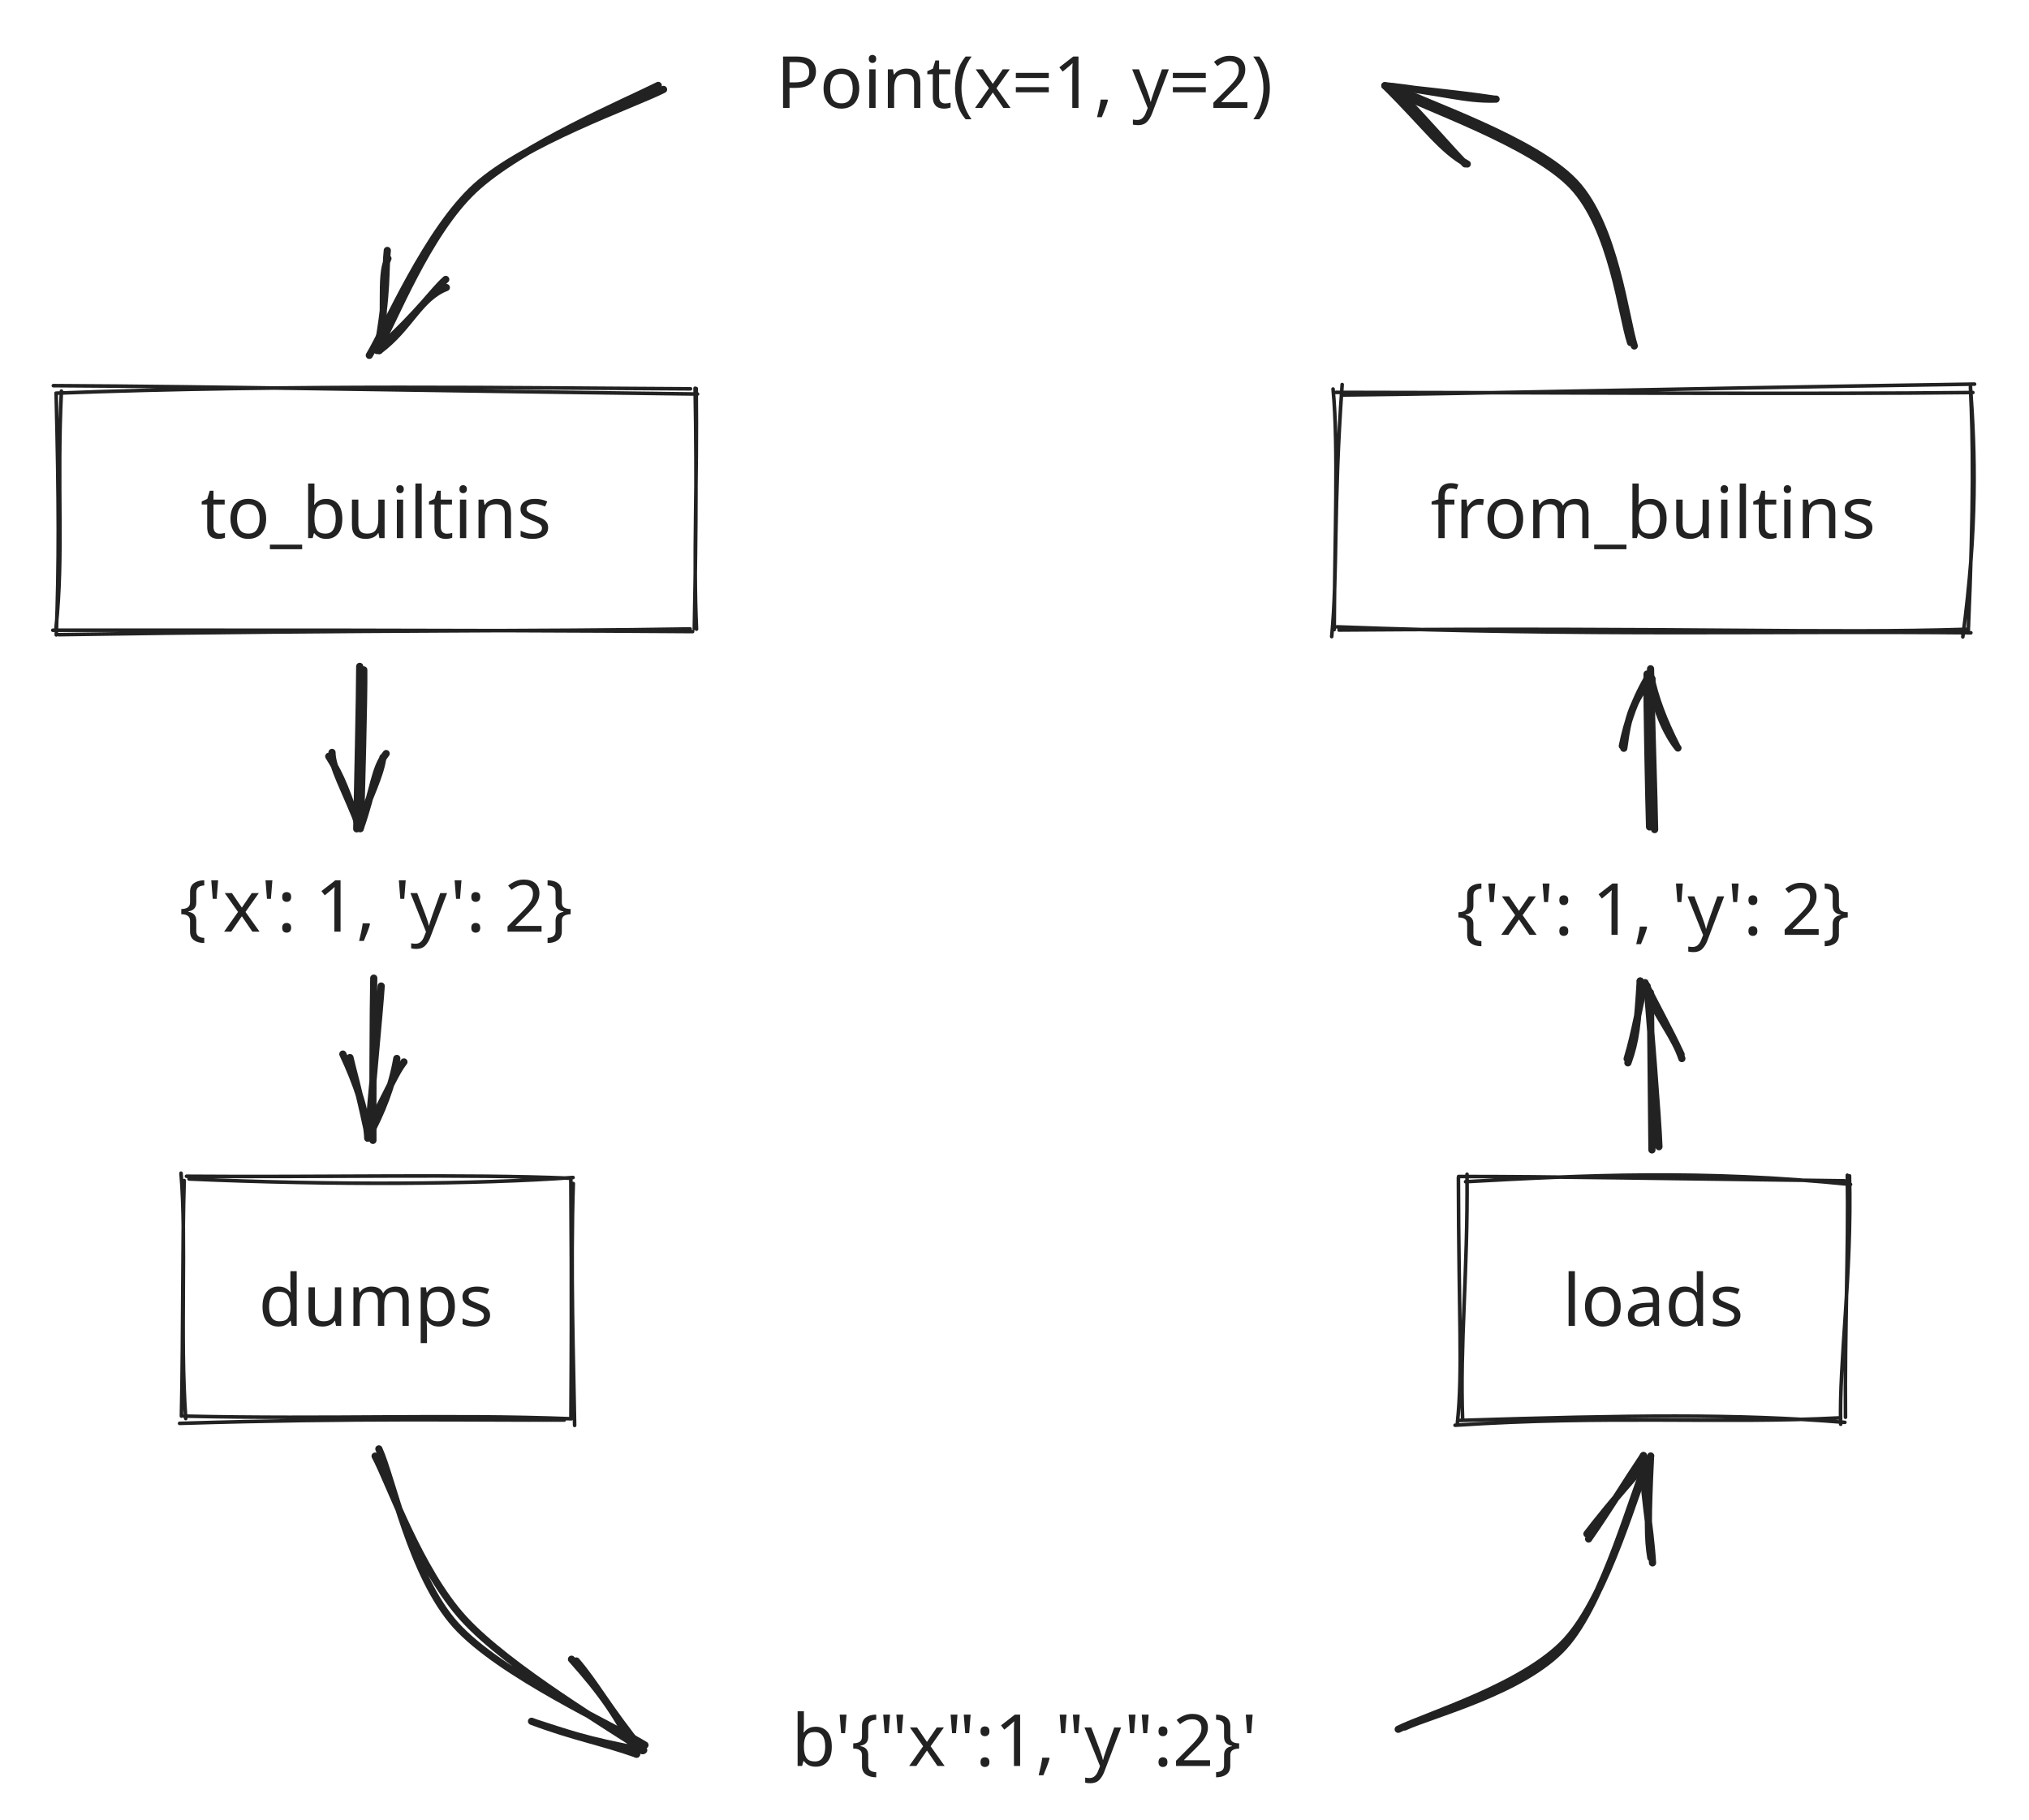
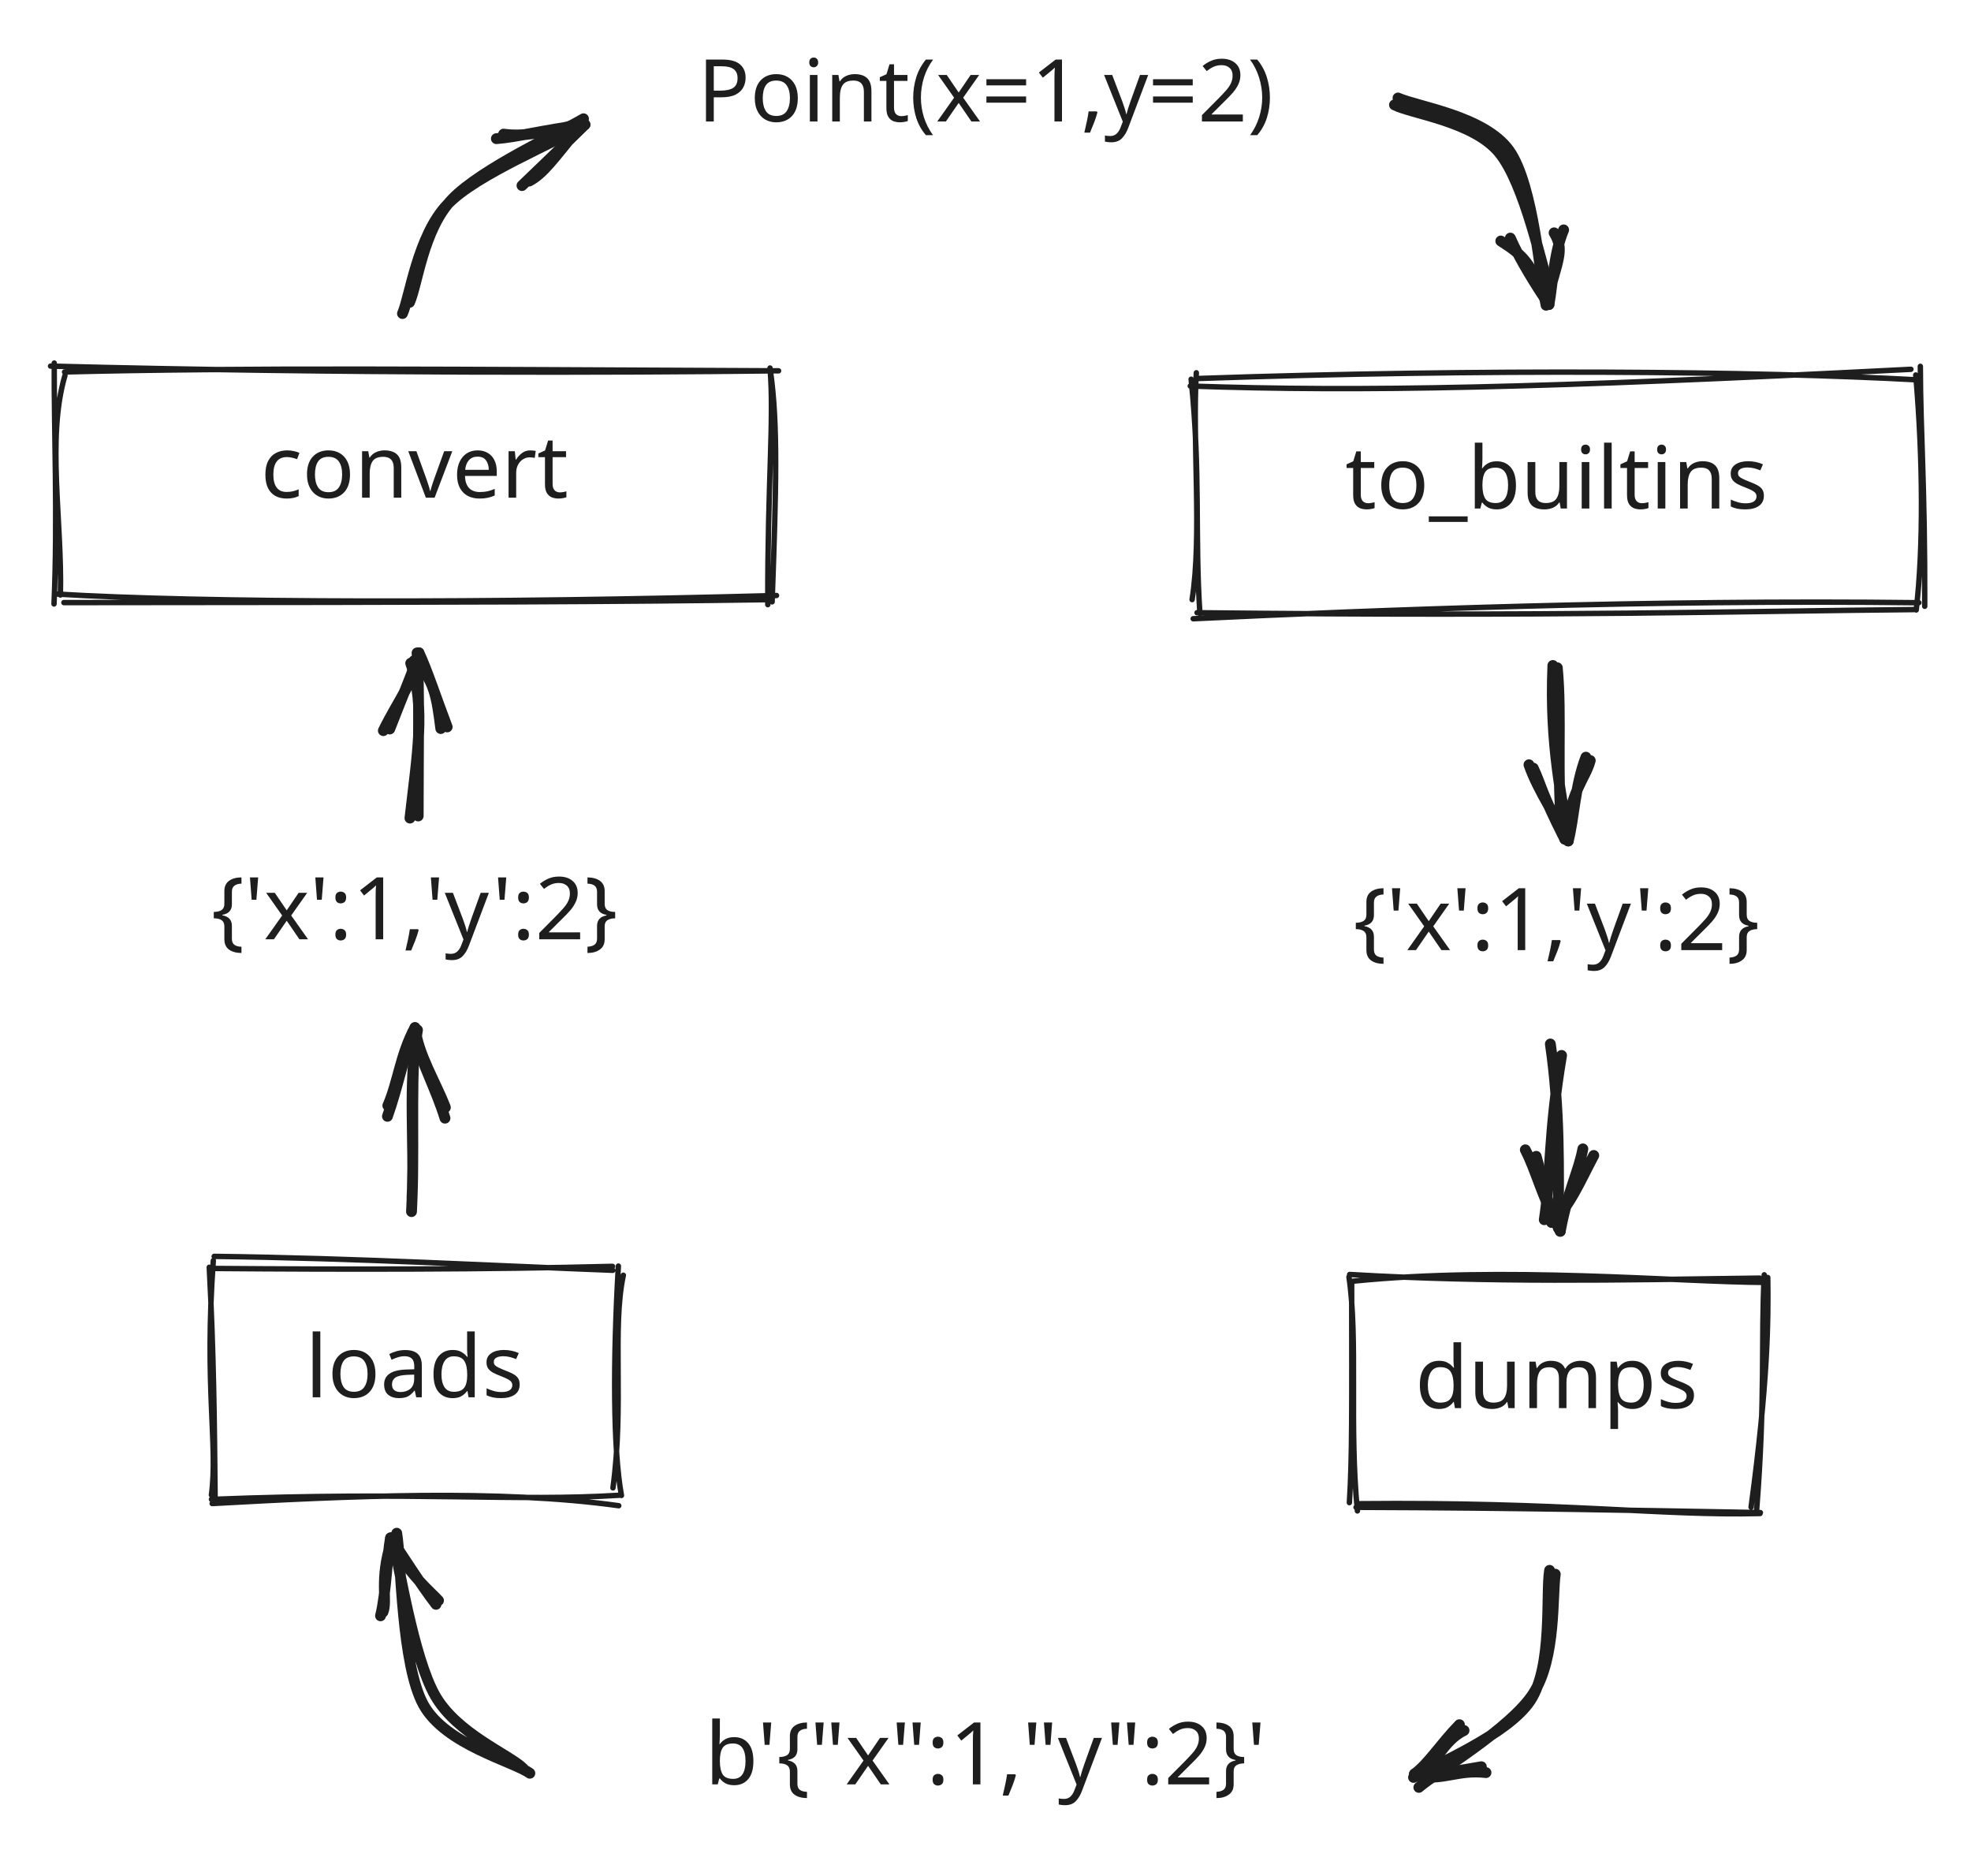
- <svg xmlns="http://www.w3.org/2000/svg" version="1.1" viewBox="0 0 564 506" width="564" height="506">
+ <svg xmlns="http://www.w3.org/2000/svg" version="1.1" viewBox="0 0 363.783 346.055" width="727.567" height="692.11">
  <defs>
    <style class="style-fonts">
      @font-face {
        font-family: "Virgil";
        src: url("https://excalidraw.com/Virgil.woff2");
      }
      @font-face {
        font-family: "Cascadia";
        src: url("https://excalidraw.com/Cascadia.woff2");
      }
    </style>
  </defs>
-   <g transform="translate(195.75 10) rotate(0 89 12.5)">
-     <text x="89" y="20" font-family="Cascadia, Segoe UI Emoji" font-size="20px" fill="#222222" text-anchor="middle" style="white-space: pre;" direction="ltr">Point(x=1, y=2)</text>
+   <g transform="translate(116.2083 10) rotate(0 65.68333 9.6)">
+     <text x="65.683" y="0" font-family="Cascadia, Segoe UI Emoji" font-size="16px" fill="#1e1e1e" text-anchor="middle" style="white-space: pre;" direction="ltr" dominant-baseline="text-before-edge">Point(x=1,y=2)</text>
  </g>
-   <g transform="translate(190.25 471) rotate(0 94.5 12.5)">
-     <text x="94.5" y="20" font-family="Cascadia, Segoe UI Emoji" font-size="20px" fill="#222222" text-anchor="middle" style="white-space: pre;" direction="ltr">b'{"x":1,"y":2}'</text>
+   <g transform="translate(106.825 316.8548) rotate(0 75.06667 9.6)">
+     <text x="75.067" y="0" font-family="Cascadia, Segoe UI Emoji" font-size="16px" fill="#1e1e1e" text-anchor="middle" style="white-space: pre;" direction="ltr" dominant-baseline="text-before-edge">b'{"x":1,"y":2}'</text>
  </g>
-   <g transform="translate(10 239.0317) rotate(0 94.5 12.5)">
-     <text x="94.5" y="20" font-family="Cascadia, Segoe UI Emoji" font-size="20px" fill="#222222" text-anchor="middle" style="white-space: pre;" direction="ltr">{'x': 1, 'y': 2}</text>
+   <g transform="translate(15.50834 160.9119) rotate(0 60.99166 9.6)">
+     <text x="60.992" y="0" font-family="Cascadia, Segoe UI Emoji" font-size="16px" fill="#1e1e1e" text-anchor="middle" style="white-space: pre;" direction="ltr" dominant-baseline="text-before-edge">{'x':1,'y':2}</text>
  </g>
-   <g stroke-linecap="round" transform="translate(16.5 108.625) rotate(0 88 33.5)">
-     <path d="M-1.67 -1.4 C46.58 -1.15, 91.66 -0.12, 177.39 0.93 M-0.92 0.69 C64.96 -1.8, 128.14 -0.74, 175.44 -0.52 M177.03 -0.59 C177.34 25.56, 176.21 47.14, 177.11 66.3 M176.72 -0.68 C177.24 25.98, 176.79 50.82, 176.5 66.12 M176.03 66.97 C109.65 66.5, 45.96 66.62, -1.82 66.6 M175.33 66.24 C133.53 66.96, 88.47 66.46, -0.18 67.84 M-0.93 65.9 C1.23 45.81, -0.72 26.43, 0.57 0.11 M-0.86 67.9 C-0.09 48.27, -0.15 30.79, -0.89 0.93" stroke="#222222" stroke-width="1" fill="none" />
+   <g stroke-linecap="round" transform="translate(10 67.52742) rotate(0 66.5 21.5)">
+     <path d="M1.92 1.11 C35.31 0.26, 72.56 0.64, 133.7 0.9 M-0.67 0.03 C53.38 1.43, 105.24 1.23, 132.47 0.91 M132.12 0.38 C132.91 9.72, 131.64 21.59, 131.71 44.05 M132.19 0.87 C133.62 10.83, 133.25 22.81, 132.51 43.53 M131.41 43.13 C105.19 43.51, 78.91 43.63, 1.79 43.67 M133.32 42.36 C80.87 43.8, 27.4 43.74, 0.24 42.08 M1.15 42.27 C1.48 28.5, -1.41 13.37, 1.99 1.75 M-0.03 43.92 C0.66 27.92, -0.05 11.6, 0.01 -0.53" stroke="#1e1e1e" stroke-width="1" fill="none" />
  </g>
-   <g transform="translate(39 129.625) rotate(0 65.5 12.5)">
-     <text x="65.5" y="20" font-family="Cascadia, Segoe UI Emoji" font-size="20px" fill="#222222" text-anchor="middle" style="white-space: pre;" direction="ltr">to_builtins</text>
+   <g transform="translate(43.65833 79.42742) rotate(0 32.84167 9.6)">
+     <text x="32.842" y="0" font-family="Cascadia, Segoe UI Emoji" font-size="16px" fill="#1e1e1e" text-anchor="middle" style="white-space: pre;" direction="ltr" dominant-baseline="text-before-edge">convert</text>
  </g>
-   <g stroke-linecap="round" transform="translate(51 327.625) rotate(0 53.5 33.5)">
-     <path d="M1.56 0.17 C41.73 1.95, 81.6 1.68, 108.29 -0.24 M0.84 -0.59 C39.34 -0.27, 78.34 -1.27, 107.6 -0.03 M108.36 1.44 C107.57 25.01, 108.46 51.54, 108.73 68.69 M107.68 0.1 C107.71 12.8, 107.98 26.62, 107.7 66.58 M105.84 67.19 C79.43 67.29, 49.35 66.58, -1.08 68.12 M107.82 66.84 C73.21 65.52, 41.13 67.03, 0.13 66.1 M0.63 66.78 C-1.01 43.54, 0.89 17.44, -0.68 -1.44 M-0.57 66.09 C-0.06 41.02, -0.32 17.12, 0.2 0.62" stroke="#222222" stroke-width="1" fill="none" />
+   <g stroke-linecap="round" transform="translate(39 233.5274) rotate(0 37.5 21.5)">
+     <path d="M0.53 -1.69 C27.23 -1.36, 53.33 0.1, 74.1 0.88 M0.16 0.54 C25.42 0.74, 50.92 0.74, 74.05 0.15 M76.05 1.79 C73.95 11.55, 76.21 25.77, 74.13 41.03 M75.13 0.1 C74.13 17.46, 74.15 33.98, 75.7 42.43 M75.2 44.32 C53.08 41.24, 25.46 42.52, 0.16 43.92 M75.44 42.38 C56.31 43.6, 38.03 41.65, 0.03 43.15 M0.02 42.35 C1.25 33.16, -1.32 22.59, 0.37 -0.91 M0.71 43.48 C0.58 28.98, 0.45 16, -0.38 0.32" stroke="#1e1e1e" stroke-width="1" fill="none" />
  </g>
-   <g transform="translate(74 348.625) rotate(0 30.5 12.5)">
-     <text x="30.5" y="20" font-family="Cascadia, Segoe UI Emoji" font-size="20px" fill="#222222" text-anchor="middle" style="white-space: pre;" direction="ltr">dumps</text>
+   <g transform="translate(53.04167 245.4274) rotate(0 23.45833 9.6)">
+     <text x="23.458" y="0" font-family="Cascadia, Segoe UI Emoji" font-size="16px" fill="#1e1e1e" text-anchor="middle" style="white-space: pre;" direction="ltr" dominant-baseline="text-before-edge">loads</text>
  </g>
  <g stroke-linecap="round">
-     <g transform="translate(100.5 186.125) rotate(0 -0.3532933 21.73584)">
-       <path d="M0.62 0.13 C0.73 7.39, -0.07 35.84, -0.26 43.2 M-0.51 -0.85 C-0.51 6.57, -1.17 36.55, -1.34 44.32" stroke="#222222" stroke-width="2" fill="none" />
+     <g transform="translate(74.97152 223.0052) rotate(0 1.528481 -16.18555)">
+       <path d="M1.07 -1.97 C1.61 -11.98, 0.25 -22.72, 2.08 -32.94 M0.98 0.57 C1.53 -10.11, 0.87 -20.14, 1.56 -31.87" stroke="#1e1e1e" stroke-width="2" fill="none" />
    </g>
-     <g transform="translate(100.5 186.125) rotate(0 -0.3532933 21.73584)">
-       <path d="M-8.21 23.07 C-8.21 27.34, -4.78 32.98, -0.37 44.24 M-9.12 24.16 C-5.58 29.74, -3.89 34.6, -0.78 43.6" stroke="#222222" stroke-width="2" fill="none" />
+     <g transform="translate(74.97152 223.0052) rotate(0 1.528481 -16.18555)">
+       <path d="M7.23 -18.65 C5.47 -23.27, 2.21 -28.39, 1.62 -33.38 M7.16 -16.67 C5.52 -21.94, 2.93 -26.7, 1.21 -32.55" stroke="#1e1e1e" stroke-width="2" fill="none" />
    </g>
-     <g transform="translate(100.5 186.125) rotate(0 -0.3532933 21.73584)">
-       <path d="M6.84 23.39 C3.45 27.67, 3.49 33.23, -0.37 44.24 M5.93 24.48 C5.12 29.82, 2.46 34.59, -0.78 43.6" stroke="#222222" stroke-width="2" fill="none" />
+     <g transform="translate(74.97152 223.0052) rotate(0 1.528481 -16.18555)">
+       <path d="M-3.39 -18.99 C-1.48 -23.39, -1.08 -28.4, 1.62 -33.38 M-3.46 -17.01 C-1.64 -22.16, -0.78 -26.8, 1.21 -32.55" stroke="#1e1e1e" stroke-width="2" fill="none" />
    </g>
  </g>
  <mask />
  <g stroke-linecap="round">
-     <g transform="translate(104.1519 272.7512) rotate(0 0.06194386 21.75483)">
-       <path d="M-0.26 -0.8 C-0.44 6.57, -0.54 36.74, -0.49 44.31 M1.81 1.4 C1.37 8.37, -1.28 35.49, -1.69 42.34" stroke="#222222" stroke-width="2" fill="none" />
+     <g transform="translate(77.53561 151.4908) rotate(0 -1.035611 -15.77112)">
+       <path d="M-1.87 -0.53 C-0.55 -12.19, 1.04 -20.94, -1.73 -29.11 M-0.35 -0.92 C-0.36 -12.74, -0.08 -24.65, -0.56 -31.01" stroke="#1e1e1e" stroke-width="2" fill="none" />
    </g>
-     <g transform="translate(104.1519 272.7512) rotate(0 0.06194386 21.75483)">
-       <path d="M-8.85 20.32 C-4.94 28.74, -2.43 35.98, -1.91 43.69 M-6.87 21.29 C-6.19 24.41, -4.74 29.01, -2.09 41.44" stroke="#222222" stroke-width="2" fill="none" />
+     <g transform="translate(77.53561 151.4908) rotate(0 -1.035611 -15.77112)">
+       <path d="M3.82 -17.05 C3.08 -22.83, 2.61 -26.32, -1.12 -29.54 M5 -17.35 C2.96 -22.69, 1.19 -28.13, -0.21 -31.02" stroke="#1e1e1e" stroke-width="2" fill="none" />
    </g>
-     <g transform="translate(104.1519 272.7512) rotate(0 0.06194386 21.75483)">
-       <path d="M6.15 21.53 C4.78 29.5, 2.02 36.31, -1.91 43.69 M8.13 22.5 C5.77 25.48, 4.17 29.82, -2.09 41.44" stroke="#222222" stroke-width="2" fill="none" />
+     <g transform="translate(77.53561 151.4908) rotate(0 -1.035611 -15.77112)">
+       <path d="M-6.78 -16.67 C-3.91 -22.54, -0.79 -26.16, -1.12 -29.54 M-5.6 -16.97 C-3.47 -22.5, -1.07 -28.09, -0.21 -31.02" stroke="#1e1e1e" stroke-width="2" fill="none" />
    </g>
  </g>
  <mask />
-   <g transform="translate(365 239.9273) rotate(0 94.5 12.5)">
-     <text x="94.5" y="20" font-family="Cascadia, Segoe UI Emoji" font-size="20px" fill="#222222" text-anchor="middle" style="white-space: pre;" direction="ltr">{'x': 1, 'y': 2}</text>
+   <g transform="translate(226.2917 162.9119) rotate(0 60.99166 9.6)">
+     <text x="60.992" y="0" font-family="Cascadia, Segoe UI Emoji" font-size="16px" fill="#1e1e1e" text-anchor="middle" style="white-space: pre;" direction="ltr" dominant-baseline="text-before-edge">{'x':1,'y':2}</text>
  </g>
-   <g stroke-linecap="round" transform="translate(371.5 108.625) rotate(0 88 33.5)">
-     <path d="M1.62 1.2 C41.9 0.79, 82.31 -0.39, 177.37 -1.83 M-0.11 0.47 C64.44 0.52, 130.61 1.02, 176.9 0.51 M176.23 -1.11 C177.57 17.41, 178.18 37.9, 174.1 68.45 M176.22 -0.95 C176.95 14.7, 177.16 30.73, 175.61 67.02 M176.34 67.31 C121.64 66.77, 69.83 68.29, 0.14 65.66 M175.06 66.34 C136.47 67.55, 97.43 65.81, 0.71 66.54 M-1.33 68.37 C0.36 50.71, -0.89 32.75, 1.58 -1.71 M-0.63 66.43 C-0.51 41.82, 0.58 15.4, -0.95 -0.46" stroke="#222222" stroke-width="1" fill="none" />
+   <g stroke-linecap="round" transform="translate(220.7833 69.52742) rotate(0 66.5 21.5)">
+     <path d="M-1.1 1.71 C30.56 2.79, 63.06 2.13, 131.91 -1.38 M0.56 0.31 C52.89 -1.5, 103.99 -1.05, 133.15 0.57 M133.65 -1.93 C133.68 10.69, 134.52 19.77, 134.46 42.35 M132.8 -0.33 C134.15 15.21, 134.23 31.58, 132.89 43.03 M133.37 41.69 C83.55 41.1, 33.42 43.01, -0.56 44.65 M132.47 42.96 C100.52 43.24, 67.63 44.26, 0.15 43.54 M-0.76 41.12 C1.1 29.27, -0.74 11.89, 0.02 -0.74 M0.68 43.67 C-0.28 29.28, 0.83 17.61, -0.94 0.45" stroke="#1e1e1e" stroke-width="1" fill="none" />
  </g>
-   <g transform="translate(382.5 129.625) rotate(0 77 12.5)">
-     <text x="77" y="20" font-family="Cascadia, Segoe UI Emoji" font-size="20px" fill="#222222" text-anchor="middle" style="white-space: pre;" direction="ltr">from_builtins</text>
+   <g transform="translate(235.675 81.42742) rotate(0 51.60833 9.6)">
+     <text x="51.608" y="0" font-family="Cascadia, Segoe UI Emoji" font-size="16px" fill="#1e1e1e" text-anchor="middle" style="white-space: pre;" direction="ltr" dominant-baseline="text-before-edge">to_builtins</text>
  </g>
-   <g stroke-linecap="round" transform="translate(406 327.625) rotate(0 53.5 33.5)">
-     <path d="M1.39 0.93 C34.28 -0.88, 67.36 -2.47, 108.39 1.68 M-0.56 -0.52 C26.34 -0.53, 52.37 0.01, 106.7 0.68 M108.11 -0.7 C108.8 26.6, 105.18 51.27, 105.65 68.36 M107.5 -0.88 C107.85 20.35, 106.76 41.57, 106.99 66.42 M105.18 66.6 C72.8 68.28, 40.9 65.82, -1.53 68.64 M106.82 67.84 C76.79 65.39, 47.03 65.83, -0.55 67.31 M0.57 67.11 C-0.24 46.18, 2.03 26.54, 1.79 -1.14 M-0.89 67.93 C0.63 53.61, -0.53 38.52, -0.61 -0.19" stroke="#222222" stroke-width="1" fill="none" />
+   <g stroke-linecap="round" transform="translate(249.7833 235.5274) rotate(0 37.5 21.5)">
+     <path d="M-0.07 0.89 C27.84 -1.96, 59.73 1.04, 76.04 1.12 M-0.68 -0.35 C25.01 1.17, 48.99 0.68, 75.02 0.32 M76.49 0.21 C76.6 8.1, 76.55 19.31, 73.41 42.59 M75.84 -0.29 C75.22 11.52, 76.07 22.44, 74.43 43.19 M75.07 43.76 C56.86 44.22, 38.76 41.58, 1.01 41.95 M75.13 43.59 C52.98 43.21, 31.14 42.71, 0.5 42.62 M-0.73 41.75 C-0.22 33.41, -0.27 24.89, -0.31 1.37 M0.75 43.28 C-0.78 27.68, 0.88 11.46, -0.81 0.1" stroke="#1e1e1e" stroke-width="1" fill="none" />
  </g>
-   <g transform="translate(429 348.625) rotate(0 30.5 12.5)">
-     <text x="30.5" y="20" font-family="Cascadia, Segoe UI Emoji" font-size="20px" fill="#222222" text-anchor="middle" style="white-space: pre;" direction="ltr">loads</text>
+   <g transform="translate(263.825 247.4274) rotate(0 23.45833 9.6)">
+     <text x="23.458" y="0" font-family="Cascadia, Segoe UI Emoji" font-size="16px" fill="#1e1e1e" text-anchor="middle" style="white-space: pre;" direction="ltr" dominant-baseline="text-before-edge">dumps</text>
  </g>
  <g stroke-linecap="round">
-     <g transform="translate(459.6766 319.3994) rotate(0 -0.1799366 -22.46612)">
-       <path d="M-0.49 0.31 C-0.6 -6.8, -0.82 -36.01, -0.92 -43.42 M1.46 -0.58 C1.22 -7.97, -1.27 -38.19, -1.82 -45.24" stroke="#222222" stroke-width="2" fill="none" />
+     <g transform="translate(285.7549 225.0052) rotate(0 0.8654971 -15.37056)">
+       <path d="M1.87 1.62 C1.9 -9.53, 2.17 -20.23, 0.39 -32.36 M-0.73 0.07 C0.5 -7.89, 0.05 -16.1, 2.46 -30.25" stroke="#1e1e1e" stroke-width="2" fill="none" />
    </g>
-     <g transform="translate(459.6766 319.3994) rotate(0 -0.1799366 -22.46612)">
-       <path d="M7.83 -25.08 C5.88 -30.92, 2.14 -35.07, -3.75 -46.64 M7.62 -26.22 C4.4 -33.27, 0.09 -40.78, -2.41 -46.15" stroke="#222222" stroke-width="2" fill="none" />
+     <g transform="translate(285.7549 225.0052) rotate(0 0.8654971 -15.37056)">
+       <path d="M-2.22 -11.63 C-1.03 -6.98, 0.55 -2, 0.62 0.56 M-4.23 -12.83 C-2.17 -8.83, -1.47 -4.98, 2.22 2.2" stroke="#1e1e1e" stroke-width="2" fill="none" />
    </g>
-     <g transform="translate(459.6766 319.3994) rotate(0 -0.1799366 -22.46612)">
-       <path d="M-7.17 -23.89 C-4.94 -30, -4.5 -34.48, -3.75 -46.64 M-7.38 -25.02 C-5.11 -32.53, -3.92 -40.49, -2.41 -46.15" stroke="#222222" stroke-width="2" fill="none" />
+     <g transform="translate(285.7549 225.0052) rotate(0 0.8654971 -15.37056)">
+       <path d="M8.4 -11.79 C5.93 -7.16, 3.86 -2.13, 0.62 0.56 M6.39 -13 C5.64 -8.89, 3.53 -5, 2.22 2.2" stroke="#1e1e1e" stroke-width="2" fill="none" />
    </g>
  </g>
  <mask />
  <g stroke-linecap="round">
-     <g transform="translate(459.8539 230.0779) rotate(0 -0.9787902 -21.77653)">
-       <path d="M0.08 0.58 C-0.01 -6.83, -1 -36.51, -1.05 -44.13 M-1.33 -0.16 C-1.55 -7.4, -2.15 -35.29, -2.02 -42.67" stroke="#222222" stroke-width="2" fill="none" />
+     <g transform="translate(288.3189 153.4908) rotate(0 -0.385416 -14.78448)">
+       <path d="M1.04 1.12 C0.11 -6.05, -2.36 -15.68, -1.71 -30.69 M0.02 0.32 C-1.1 -10.73, -0.03 -21.37, -0.89 -30.27" stroke="#1e1e1e" stroke-width="2" fill="none" />
    </g>
-     <g transform="translate(459.8539 230.0779) rotate(0 -0.9787902 -21.77653)">
-       <path d="M6.57 -22.1 C3.34 -26.03, -0.34 -34.13, -0.69 -41.36 M6.16 -22.74 C2.73 -29.52, 0.14 -36.04, -1.16 -42.78" stroke="#222222" stroke-width="2" fill="none" />
+     <g transform="translate(288.3189 153.4908) rotate(0 -0.385416 -14.78448)">
+       <path d="M-5.33 -11.75 C-3.86 -8.65, -3.94 -7.38, 0.5 1.36 M-6.12 -12.37 C-4.42 -7.47, -0.76 -2.24, 1.13 1.69" stroke="#1e1e1e" stroke-width="2" fill="none" />
    </g>
-     <g transform="translate(459.8539 230.0779) rotate(0 -0.9787902 -21.77653)">
-       <path d="M-8.49 -22.03 C-7.8 -25.99, -7.58 -34.11, -0.69 -41.36 M-8.9 -22.68 C-7.57 -29.32, -5.41 -35.87, -1.16 -42.78" stroke="#222222" stroke-width="2" fill="none" />
+     <g transform="translate(288.3189 153.4908) rotate(0 -0.385416 -14.78448)">
+       <path d="M5.19 -13.15 C4.24 -9.64, 1.73 -8.05, 0.5 1.36 M4.39 -13.77 C2.33 -8.36, 2.24 -2.64, 1.13 1.69" stroke="#1e1e1e" stroke-width="2" fill="none" />
    </g>
  </g>
  <mask />
  <g stroke-linecap="round">
-     <g transform="translate(184.5 25) rotate(0 -40.94424 36.27425)">
-       <path d="M-0.05 -0.13 C-8.76 4.24, -38.56 14.52, -52.19 26.84 C-65.83 39.16, -77.17 66.07, -81.84 73.8 M-1.53 -1.25 C-10.34 3.18, -39.74 15.59, -52.72 27.77 C-65.69 39.96, -74.91 64.1, -79.39 71.87" stroke="#222222" stroke-width="2" fill="none" />
+     <g transform="translate(75.28333 56.85484) rotate(0 15.70806 -16.97206)">
+       <path d="M0.3 -1.06 C1.75 -4.23, 2.78 -14.42, 8.14 -20.07 C13.49 -25.71, 28.47 -32.57, 32.41 -34.94 M-1 1 C0.35 -1.97, 1.78 -13.33, 7.26 -19.09 C12.74 -24.86, 27.76 -30.69, 31.86 -33.59" stroke="#1e1e1e" stroke-width="2" fill="none" />
    </g>
-     <g transform="translate(184.5 25) rotate(0 -40.94424 36.27425)">
-       <path d="M-76.67 46.88 C-79.15 52.22, -76.79 63.01, -79.07 72.46 M-76.84 44.63 C-77.47 49.89, -76.61 55.96, -79.66 72.43" stroke="#222222" stroke-width="2" fill="none" />
+     <g transform="translate(75.28333 56.85484) rotate(0 15.70806 -16.97206)">
+       <path d="M21.06 -22.61 C23.59 -25.08, 27.39 -28.64, 32.68 -33.86 M22.39 -23.44 C24.99 -24.84, 26.68 -27.26, 32.16 -34.04" stroke="#1e1e1e" stroke-width="2" fill="none" />
    </g>
-     <g transform="translate(184.5 25) rotate(0 -40.94424 36.27425)">
-       <path d="M-60.43 54.94 C-67.93 57.8, -70.56 66.12, -79.07 72.46 M-60.6 52.69 C-64.53 56.21, -66.93 60.67, -79.66 72.43" stroke="#222222" stroke-width="2" fill="none" />
+     <g transform="translate(75.28333 56.85484) rotate(0 15.70806 -16.97206)">
+       <path d="M16.33 -31.27 C20 -31.53, 25.02 -32.87, 32.68 -33.86 M17.66 -32.1 C21.2 -31.64, 23.91 -32.2, 32.16 -34.04" stroke="#1e1e1e" stroke-width="2" fill="none" />
    </g>
  </g>
  <mask />
  <g stroke-linecap="round">
-     <g transform="translate(104.5 404) rotate(0 37.27789 40.72399)">
-       <path d="M0.81 -1.16 C4.51 6.83, 9.83 34.07, 22.16 47.8 C34.49 61.52, 66.09 75.85, 74.78 81.19 M-0.23 0.85 C3.86 8.51, 11.99 32.47, 24.43 46.09 C36.87 59.72, 66.04 76.91, 74.43 82.61" stroke="#222222" stroke-width="2" fill="none" />
+     <g transform="translate(253.5753 50.8269) rotate(90 18.18823 -13.62506)">
+       <path d="M0.34 0.76 C1.97 -2.42, 3.35 -13.74, 9.12 -18.53 C14.89 -23.33, 30.57 -26.52, 34.96 -28.01 M-0.93 0.11 C0.69 -3.48, 2.39 -15.86, 8.76 -20.41 C15.14 -24.96, 32.87 -26.19, 37.31 -27.22" stroke="#1e1e1e" stroke-width="2" fill="none" />
    </g>
-     <g transform="translate(104.5 404) rotate(0 37.27789 40.72399)">
-       <path d="M43.25 74.57 C55.16 79.04, 62.8 80.29, 72.44 83.72 M44.59 75.06 C52.68 77.63, 58.2 79.82, 74.15 82.71" stroke="#222222" stroke-width="2" fill="none" />
+     <g transform="translate(253.5753 50.8269) rotate(90 18.18823 -13.62506)">
+       <path d="M25.46 -18.86 C28.23 -23.24, 29.6 -24.37, 36.77 -27.3 M24.92 -20.62 C28.72 -22.27, 33.95 -25.52, 37.18 -27.75" stroke="#1e1e1e" stroke-width="2" fill="none" />
    </g>
-     <g transform="translate(104.5 404) rotate(0 37.27789 40.72399)">
-       <path d="M54.36 57.32 C62.96 66.97, 67.31 73.32, 72.44 83.72 M55.7 57.81 C61.19 64.21, 64.18 70.32, 74.15 82.71" stroke="#222222" stroke-width="2" fill="none" />
+     <g transform="translate(253.5753 50.8269) rotate(90 18.18823 -13.62506)">
+       <path d="M23.95 -28.7 C27.14 -30.66, 28.87 -29.36, 36.77 -27.3 M23.41 -30.46 C27.68 -28.65, 33.44 -28.44, 37.18 -27.75" stroke="#1e1e1e" stroke-width="2" fill="none" />
    </g>
  </g>
  <mask />
  <g stroke-linecap="round">
-     <g transform="translate(389.5 480) rotate(0 34.25632 -37.19851)">
-       <path d="M-0.84 0.8 C6.66 -2.98, 34.09 -11.15, 45.78 -23.81 C57.48 -36.48, 65.37 -66.69, 69.35 -75.19 M0.92 0.17 C8.26 -3.28, 33.94 -9.73, 45.25 -22.18 C56.56 -34.62, 64.6 -65.83, 68.77 -74.5" stroke="#222222" stroke-width="2" fill="none" />
+     <g transform="translate(97.28333 326.8548) rotate(0 -12.17152 -21.78408)">
+       <path d="M0.51 0.36 C-2.54 -1.84, -15.02 -4.88, -19.12 -12.26 C-23.21 -19.64, -23.21 -38.78, -24.06 -43.93 M-0.69 -0.5 C-3.31 -3.12, -12.96 -6.9, -16.99 -14 C-21.02 -21.1, -23.68 -38.41, -24.85 -43.1" stroke="#1e1e1e" stroke-width="2" fill="none" />
    </g>
-     <g transform="translate(389.5 480) rotate(0 34.25632 -37.19851)">
-       <path d="M69.85 -45.47 C69.19 -56.37, 66.98 -66.02, 67.33 -75.3 M69.38 -46.89 C68.47 -52.02, 68.51 -58.28, 69.28 -74.6" stroke="#222222" stroke-width="2" fill="none" />
+     <g transform="translate(97.28333 326.8548) rotate(0 -12.17152 -21.78408)">
+       <path d="M-16.35 -31.51 C-17.84 -33.15, -21.84 -36.34, -25.04 -42.4 M-16.81 -30.81 C-19.56 -34.36, -23.3 -40.28, -25.19 -43.07" stroke="#1e1e1e" stroke-width="2" fill="none" />
    </g>
-     <g transform="translate(389.5 480) rotate(0 34.25632 -37.19851)">
-       <path d="M52.08 -52.12 C57.89 -60.45, 62.2 -67.66, 67.33 -75.3 M51.62 -53.54 C54.38 -57.12, 58.14 -61.99, 69.28 -74.6" stroke="#222222" stroke-width="2" fill="none" />
+     <g transform="translate(97.28333 326.8548) rotate(0 -12.17152 -21.78408)">
+       <path d="M-26.6 -29.38 C-25.72 -31.57, -27.33 -35.25, -25.04 -42.4 M-27.05 -28.69 C-25.96 -33.09, -25.87 -39.8, -25.19 -43.07" stroke="#1e1e1e" stroke-width="2" fill="none" />
    </g>
  </g>
  <mask />
  <g stroke-linecap="round">
-     <g transform="translate(453.5 96) rotate(0 -32.97907 -35.83943)">
-       <path d="M0.78 0.19 C-1.68 -7.48, -4.46 -33.19, -15.65 -45.19 C-26.83 -57.2, -57.69 -67.39, -66.33 -71.87 M-0.26 -0.76 C-2.78 -8.39, -5.33 -32.58, -16.41 -44.28 C-27.49 -55.99, -58.23 -66.46, -66.74 -71.01" stroke="#222222" stroke-width="2" fill="none" />
+     <g transform="translate(286.2833 289.8548) rotate(0 -12.31002 19.94375)">
+       <path d="M0.77 0.63 C0.18 4.51, 0.94 16.05, -3.26 22.61 C-7.46 29.16, -21.13 37.12, -24.41 39.97 M-0.28 -0.08 C-0.99 4.03, 0.36 17.57, -3.82 23.94 C-8.01 30.31, -21.73 35.87, -25.39 38.13" stroke="#1e1e1e" stroke-width="2" fill="none" />
    </g>
-     <g transform="translate(453.5 96) rotate(0 -32.97907 -35.83943)">
-       <path d="M-37.64 -68.44 C-46.58 -68.17, -52.66 -70.55, -68.55 -72.18 M-38.23 -68.46 C-44.28 -69.37, -49.51 -69.98, -65.97 -71.78" stroke="#222222" stroke-width="2" fill="none" />
+     <g transform="translate(286.2833 289.8548) rotate(0 -12.31002 19.94375)">
+       <path d="M-16.07 29.47 C-20.01 31.35, -21.35 35.97, -24.64 37.87 M-16.92 28.4 C-20.48 32.06, -22.59 35.56, -25.22 37.5" stroke="#1e1e1e" stroke-width="2" fill="none" />
    </g>
-     <g transform="translate(453.5 96) rotate(0 -32.97907 -35.83943)">
-       <path d="M-45.65 -50.4 C-52.87 -54.34, -57.1 -60.86, -68.55 -72.18 M-46.24 -50.43 C-50.77 -55.09, -54.32 -59.47, -65.97 -71.78" stroke="#222222" stroke-width="2" fill="none" />
+     <g transform="translate(286.2833 289.8548) rotate(0 -12.31002 19.94375)">
+       <path d="M-12.02 37.24 C-17.23 36.64, -19.88 38.74, -24.64 37.87 M-12.87 36.16 C-17.83 37.01, -21.4 37.7, -25.22 37.5" stroke="#1e1e1e" stroke-width="2" fill="none" />
    </g>
  </g>
  <mask />
</svg>
